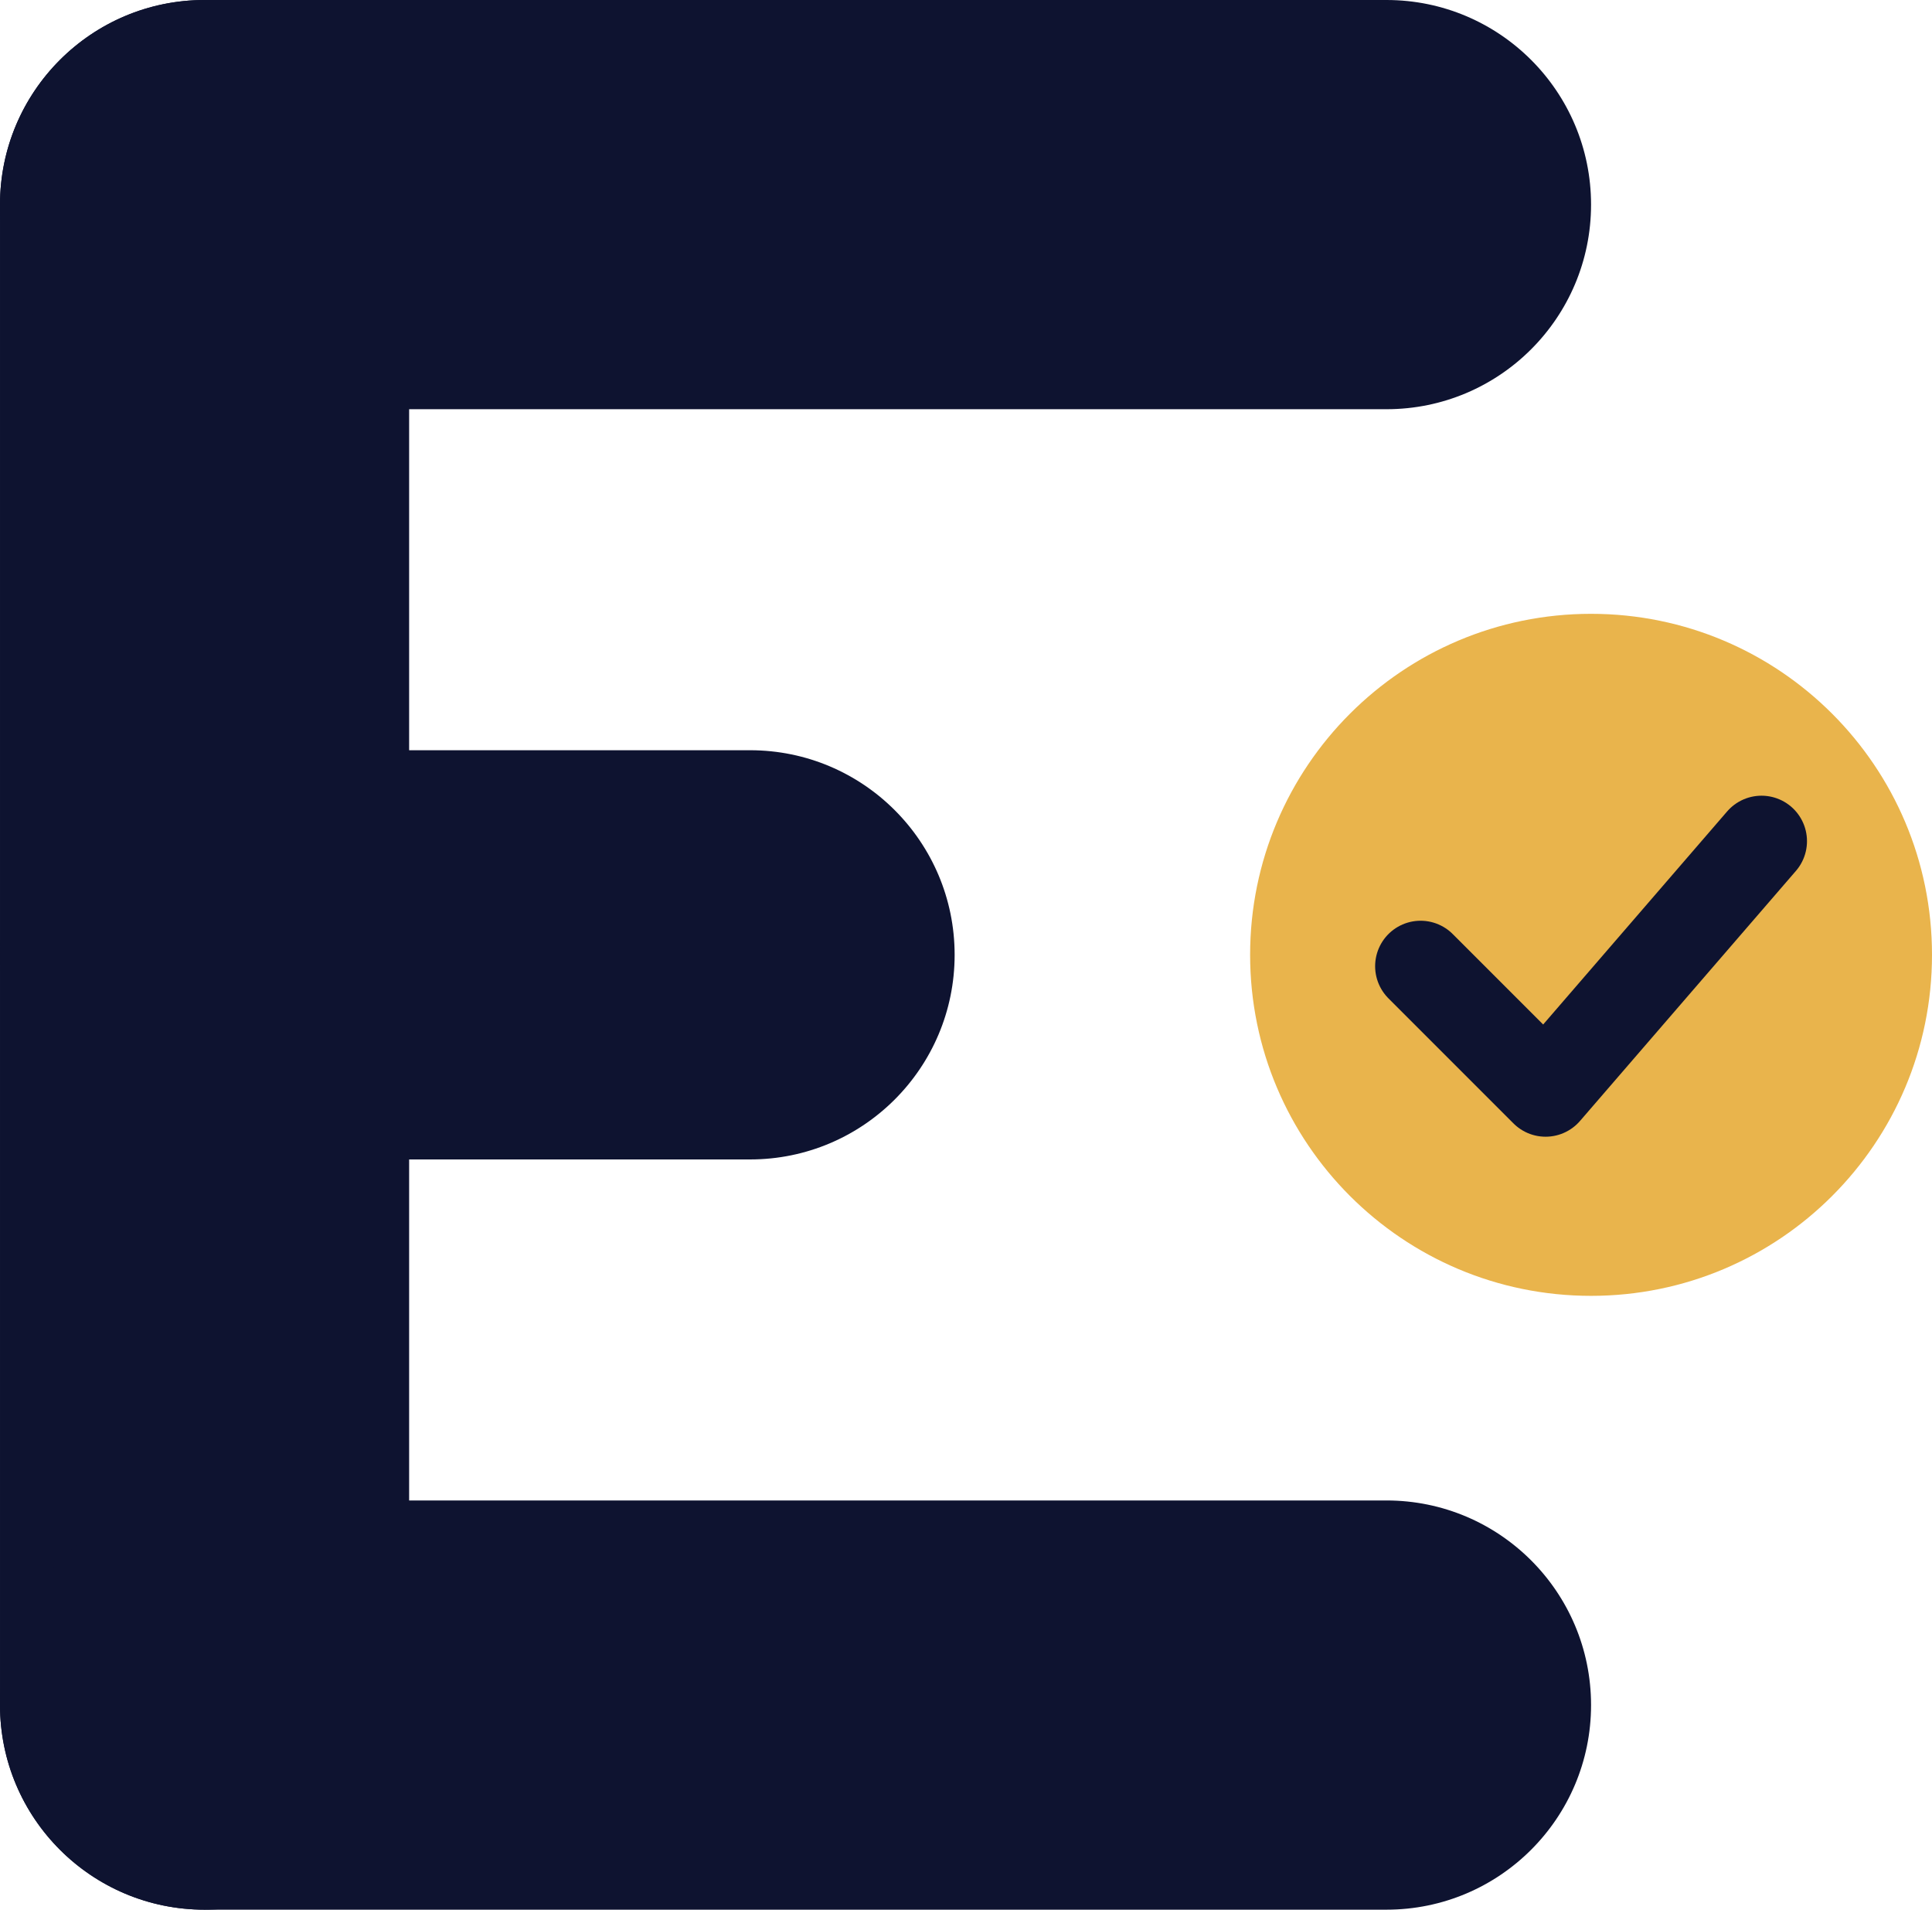
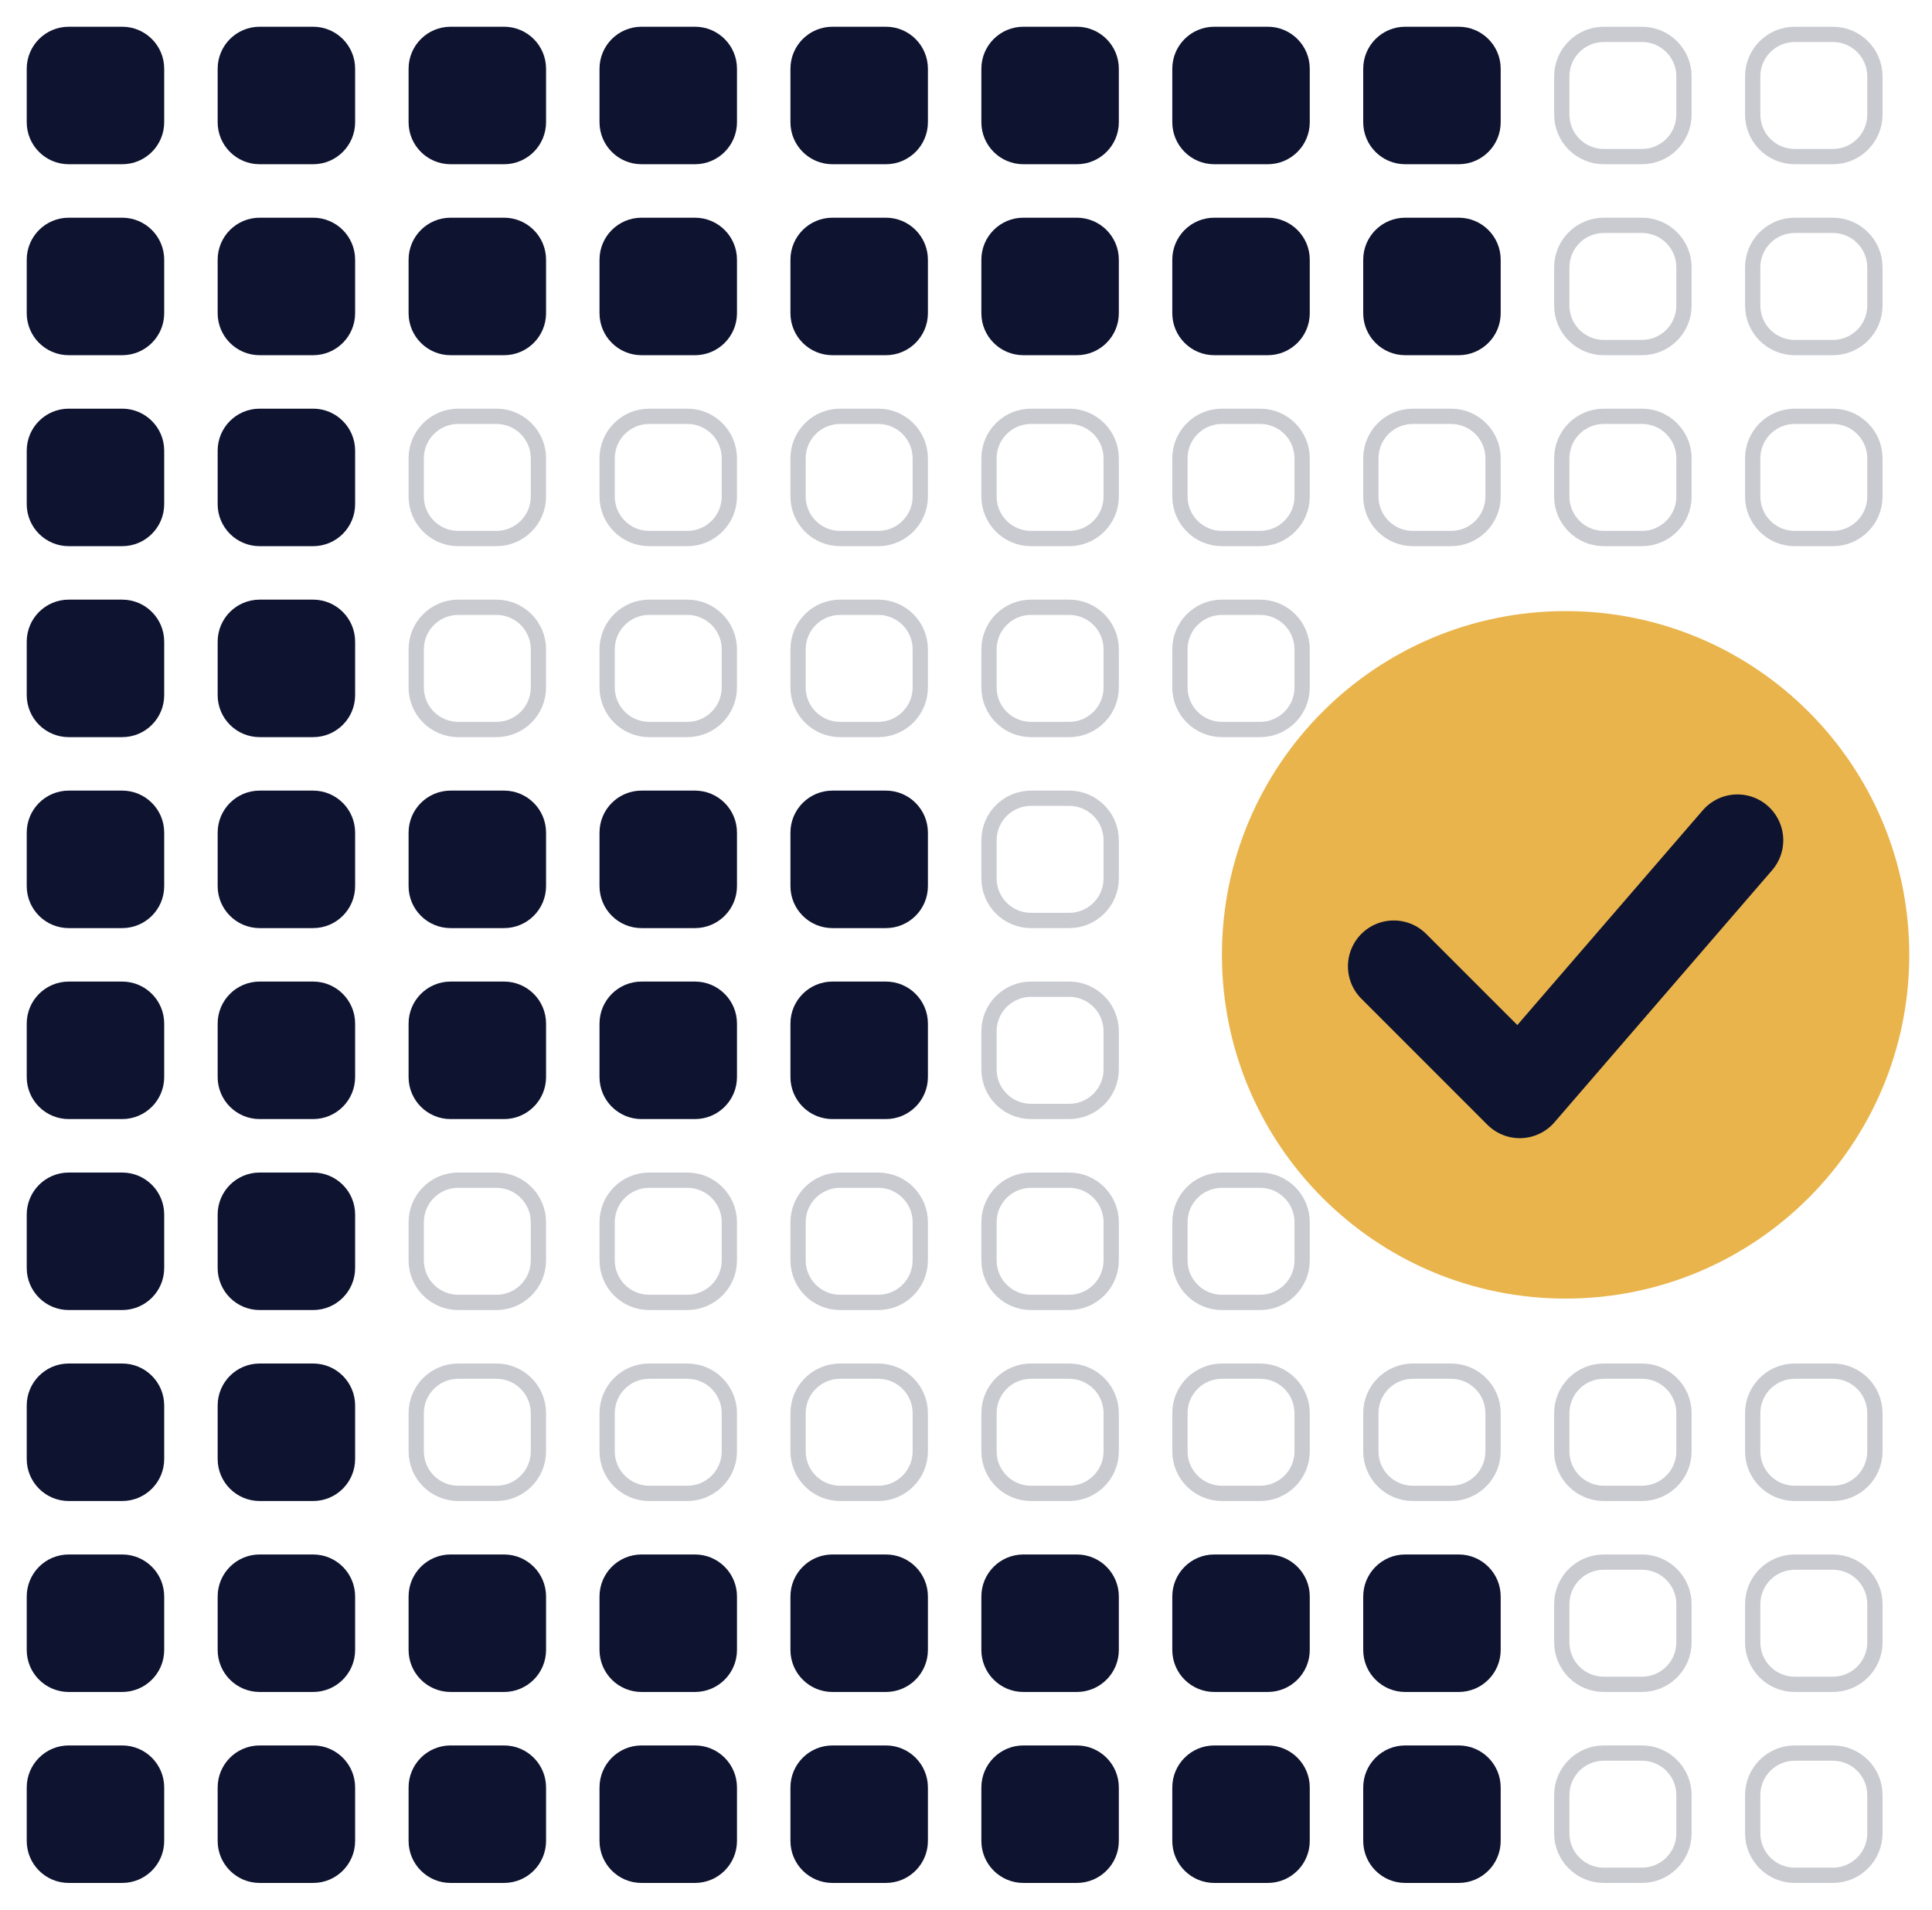
<svg xmlns="http://www.w3.org/2000/svg" viewBox="18 18 85 84" width="124.667" height="123.2" role="img" aria-label="Electify mark">
-   <rect x="18" y="18" width="18" height="84" rx="9" fill="#0E1330" />
-   <rect x="18" y="18" width="70" height="18" rx="9" fill="#0E1330" />
-   <rect x="18" y="84" width="70" height="18" rx="9" fill="#0E1330" />
-   <rect x="18" y="51" width="42" height="18" rx="9" fill="#0E1330" />
-   <circle cx="88" cy="60" r="15" fill="#E9B44C" />
-   <path d="M80.5 60.5L86 66L95.5 55" fill="none" stroke="#0E1330" stroke-width="4" stroke-linecap="round" stroke-linejoin="round" />
+   <g data-mark="seats" data-detail="fine" data-ink="#0E1330" data-gold="#E9B44C" data-check="#0E1330">
+     <g transform="translate(18 18) scale(0.84)">
+       <rect x="1.4" y="1.4" width="7.2" height="7.2" rx="2.2" fill="#0E1330" />
+       <rect x="11.4" y="1.4" width="7.2" height="7.2" rx="2.2" fill="#0E1330" />
+       <rect x="21.4" y="1.4" width="7.2" height="7.2" rx="2.2" fill="#0E1330" />
+       <rect x="31.4" y="1.4" width="7.2" height="7.2" rx="2.2" fill="#0E1330" />
+       <rect x="41.4" y="1.4" width="7.2" height="7.2" rx="2.2" fill="#0E1330" />
+       <rect x="51.4" y="1.4" width="7.2" height="7.2" rx="2.2" fill="#0E1330" />
+       <rect x="61.4" y="1.4" width="7.2" height="7.2" rx="2.2" fill="#0E1330" />
+       <rect x="71.4" y="1.4" width="7.2" height="7.2" rx="2.2" fill="#0E1330" />
+       <rect x="81.8" y="1.8" width="6.4" height="6.4" rx="2.2" fill="none" stroke="#0E1330" stroke-opacity="0.22" stroke-width="0.8" />
+       <rect x="91.8" y="1.8" width="6.4" height="6.4" rx="2.2" fill="none" stroke="#0E1330" stroke-opacity="0.22" stroke-width="0.8" />
+       <rect x="1.4" y="11.4" width="7.2" height="7.2" rx="2.2" fill="#0E1330" />
+       <rect x="11.4" y="11.4" width="7.2" height="7.2" rx="2.2" fill="#0E1330" />
+       <rect x="21.4" y="11.4" width="7.2" height="7.2" rx="2.2" fill="#0E1330" />
+       <rect x="31.4" y="11.4" width="7.2" height="7.2" rx="2.2" fill="#0E1330" />
+       <rect x="41.4" y="11.4" width="7.2" height="7.2" rx="2.2" fill="#0E1330" />
+       <rect x="51.4" y="11.4" width="7.2" height="7.2" rx="2.2" fill="#0E1330" />
+       <rect x="61.4" y="11.4" width="7.2" height="7.2" rx="2.2" fill="#0E1330" />
+       <rect x="71.4" y="11.4" width="7.2" height="7.2" rx="2.2" fill="#0E1330" />
+       <rect x="81.8" y="11.8" width="6.4" height="6.4" rx="2.2" fill="none" stroke="#0E1330" stroke-opacity="0.22" stroke-width="0.8" />
+       <rect x="91.8" y="11.8" width="6.4" height="6.4" rx="2.2" fill="none" stroke="#0E1330" stroke-opacity="0.22" stroke-width="0.8" />
+       <rect x="1.4" y="21.4" width="7.2" height="7.2" rx="2.2" fill="#0E1330" />
+       <rect x="11.4" y="21.4" width="7.2" height="7.2" rx="2.2" fill="#0E1330" />
+       <rect x="21.8" y="21.8" width="6.4" height="6.4" rx="2.2" fill="none" stroke="#0E1330" stroke-opacity="0.22" stroke-width="0.8" />
+       <rect x="31.8" y="21.8" width="6.4" height="6.4" rx="2.2" fill="none" stroke="#0E1330" stroke-opacity="0.22" stroke-width="0.8" />
+       <rect x="41.8" y="21.8" width="6.4" height="6.4" rx="2.2" fill="none" stroke="#0E1330" stroke-opacity="0.22" stroke-width="0.8" />
+       <rect x="51.8" y="21.8" width="6.4" height="6.4" rx="2.2" fill="none" stroke="#0E1330" stroke-opacity="0.22" stroke-width="0.8" />
+       <rect x="61.8" y="21.8" width="6.4" height="6.4" rx="2.2" fill="none" stroke="#0E1330" stroke-opacity="0.22" stroke-width="0.8" />
+       <rect x="71.8" y="21.8" width="6.4" height="6.4" rx="2.2" fill="none" stroke="#0E1330" stroke-opacity="0.22" stroke-width="0.8" />
+       <rect x="81.8" y="21.8" width="6.4" height="6.4" rx="2.2" fill="none" stroke="#0E1330" stroke-opacity="0.22" stroke-width="0.8" />
+       <rect x="91.8" y="21.8" width="6.4" height="6.4" rx="2.2" fill="none" stroke="#0E1330" stroke-opacity="0.22" stroke-width="0.8" />
+       <rect x="1.4" y="31.4" width="7.2" height="7.2" rx="2.2" fill="#0E1330" />
+       <rect x="11.4" y="31.4" width="7.2" height="7.2" rx="2.2" fill="#0E1330" />
+       <rect x="21.8" y="31.8" width="6.4" height="6.4" rx="2.2" fill="none" stroke="#0E1330" stroke-opacity="0.22" stroke-width="0.8" />
+       <rect x="31.8" y="31.8" width="6.4" height="6.4" rx="2.2" fill="none" stroke="#0E1330" stroke-opacity="0.22" stroke-width="0.8" />
+       <rect x="41.8" y="31.8" width="6.4" height="6.4" rx="2.2" fill="none" stroke="#0E1330" stroke-opacity="0.22" stroke-width="0.8" />
+       <rect x="51.8" y="31.8" width="6.4" height="6.4" rx="2.2" fill="none" stroke="#0E1330" stroke-opacity="0.22" stroke-width="0.8" />
+       <rect x="61.8" y="31.8" width="6.4" height="6.4" rx="2.2" fill="none" stroke="#0E1330" stroke-opacity="0.22" stroke-width="0.8" />
+       <rect x="1.4" y="41.4" width="7.2" height="7.2" rx="2.2" fill="#0E1330" />
+       <rect x="11.4" y="41.4" width="7.2" height="7.2" rx="2.2" fill="#0E1330" />
+       <rect x="21.4" y="41.4" width="7.2" height="7.2" rx="2.2" fill="#0E1330" />
+       <rect x="31.4" y="41.4" width="7.2" height="7.2" rx="2.2" fill="#0E1330" />
+       <rect x="41.4" y="41.4" width="7.2" height="7.2" rx="2.2" fill="#0E1330" />
+       <rect x="51.8" y="41.8" width="6.4" height="6.4" rx="2.2" fill="none" stroke="#0E1330" stroke-opacity="0.22" stroke-width="0.8" />
+       <rect x="1.4" y="51.4" width="7.2" height="7.2" rx="2.2" fill="#0E1330" />
+       <rect x="11.4" y="51.4" width="7.2" height="7.2" rx="2.2" fill="#0E1330" />
+       <rect x="21.4" y="51.4" width="7.2" height="7.2" rx="2.2" fill="#0E1330" />
+       <rect x="31.4" y="51.4" width="7.2" height="7.2" rx="2.2" fill="#0E1330" />
+       <rect x="41.4" y="51.4" width="7.2" height="7.2" rx="2.2" fill="#0E1330" />
+       <rect x="51.8" y="51.8" width="6.4" height="6.4" rx="2.2" fill="none" stroke="#0E1330" stroke-opacity="0.22" stroke-width="0.8" />
+       <rect x="1.4" y="61.4" width="7.2" height="7.2" rx="2.2" fill="#0E1330" />
+       <rect x="11.4" y="61.4" width="7.2" height="7.2" rx="2.2" fill="#0E1330" />
+       <rect x="21.8" y="61.8" width="6.4" height="6.4" rx="2.2" fill="none" stroke="#0E1330" stroke-opacity="0.22" stroke-width="0.8" />
+       <rect x="31.8" y="61.8" width="6.4" height="6.4" rx="2.2" fill="none" stroke="#0E1330" stroke-opacity="0.22" stroke-width="0.8" />
+       <rect x="41.8" y="61.8" width="6.4" height="6.4" rx="2.2" fill="none" stroke="#0E1330" stroke-opacity="0.22" stroke-width="0.8" />
+       <rect x="51.8" y="61.8" width="6.4" height="6.4" rx="2.2" fill="none" stroke="#0E1330" stroke-opacity="0.22" stroke-width="0.8" />
+       <rect x="61.8" y="61.8" width="6.4" height="6.4" rx="2.2" fill="none" stroke="#0E1330" stroke-opacity="0.22" stroke-width="0.8" />
+       <rect x="1.4" y="71.4" width="7.2" height="7.2" rx="2.2" fill="#0E1330" />
+       <rect x="11.4" y="71.4" width="7.2" height="7.2" rx="2.2" fill="#0E1330" />
+       <rect x="21.8" y="71.8" width="6.4" height="6.4" rx="2.2" fill="none" stroke="#0E1330" stroke-opacity="0.22" stroke-width="0.8" />
+       <rect x="31.8" y="71.8" width="6.4" height="6.4" rx="2.2" fill="none" stroke="#0E1330" stroke-opacity="0.22" stroke-width="0.8" />
+       <rect x="41.8" y="71.8" width="6.4" height="6.4" rx="2.2" fill="none" stroke="#0E1330" stroke-opacity="0.22" stroke-width="0.8" />
+       <rect x="51.8" y="71.8" width="6.4" height="6.4" rx="2.2" fill="none" stroke="#0E1330" stroke-opacity="0.22" stroke-width="0.8" />
+       <rect x="61.8" y="71.8" width="6.4" height="6.4" rx="2.2" fill="none" stroke="#0E1330" stroke-opacity="0.22" stroke-width="0.8" />
+       <rect x="71.8" y="71.8" width="6.4" height="6.4" rx="2.2" fill="none" stroke="#0E1330" stroke-opacity="0.22" stroke-width="0.8" />
+       <rect x="81.8" y="71.8" width="6.4" height="6.4" rx="2.2" fill="none" stroke="#0E1330" stroke-opacity="0.22" stroke-width="0.8" />
+       <rect x="91.8" y="71.8" width="6.4" height="6.4" rx="2.2" fill="none" stroke="#0E1330" stroke-opacity="0.22" stroke-width="0.8" />
+       <rect x="1.4" y="81.4" width="7.2" height="7.2" rx="2.2" fill="#0E1330" />
+       <rect x="11.4" y="81.4" width="7.2" height="7.2" rx="2.2" fill="#0E1330" />
+       <rect x="21.4" y="81.4" width="7.2" height="7.2" rx="2.2" fill="#0E1330" />
+       <rect x="31.4" y="81.4" width="7.2" height="7.2" rx="2.2" fill="#0E1330" />
+       <rect x="41.4" y="81.4" width="7.2" height="7.2" rx="2.2" fill="#0E1330" />
+       <rect x="51.4" y="81.4" width="7.2" height="7.2" rx="2.2" fill="#0E1330" />
+       <rect x="61.4" y="81.4" width="7.2" height="7.2" rx="2.2" fill="#0E1330" />
+       <rect x="71.4" y="81.4" width="7.2" height="7.2" rx="2.2" fill="#0E1330" />
+       <rect x="81.8" y="81.8" width="6.4" height="6.4" rx="2.2" fill="none" stroke="#0E1330" stroke-opacity="0.22" stroke-width="0.8" />
+       <rect x="91.8" y="81.8" width="6.4" height="6.4" rx="2.2" fill="none" stroke="#0E1330" stroke-opacity="0.22" stroke-width="0.8" />
+       <rect x="1.4" y="91.4" width="7.2" height="7.2" rx="2.2" fill="#0E1330" />
+       <rect x="11.4" y="91.4" width="7.2" height="7.2" rx="2.2" fill="#0E1330" />
+       <rect x="21.4" y="91.4" width="7.2" height="7.2" rx="2.2" fill="#0E1330" />
+       <rect x="31.4" y="91.4" width="7.2" height="7.2" rx="2.2" fill="#0E1330" />
+       <rect x="41.4" y="91.4" width="7.2" height="7.2" rx="2.2" fill="#0E1330" />
+       <rect x="51.4" y="91.4" width="7.2" height="7.2" rx="2.2" fill="#0E1330" />
+       <rect x="61.4" y="91.4" width="7.2" height="7.2" rx="2.2" fill="#0E1330" />
+       <rect x="71.4" y="91.4" width="7.2" height="7.2" rx="2.2" fill="#0E1330" />
+       <rect x="81.8" y="91.8" width="6.4" height="6.4" rx="2.2" fill="none" stroke="#0E1330" stroke-opacity="0.22" stroke-width="0.8" />
+       <rect x="91.8" y="91.8" width="6.4" height="6.4" rx="2.2" fill="none" stroke="#0E1330" stroke-opacity="0.22" stroke-width="0.8" />
+       <circle cx="82" cy="50" r="18" fill="#E9B44C" />
+       <path d="M73 50.6L79.6 57.2L91 44" fill="none" stroke="#0E1330" stroke-width="4.8" stroke-linecap="round" stroke-linejoin="round" />
+     </g>
+   </g>
</svg>
